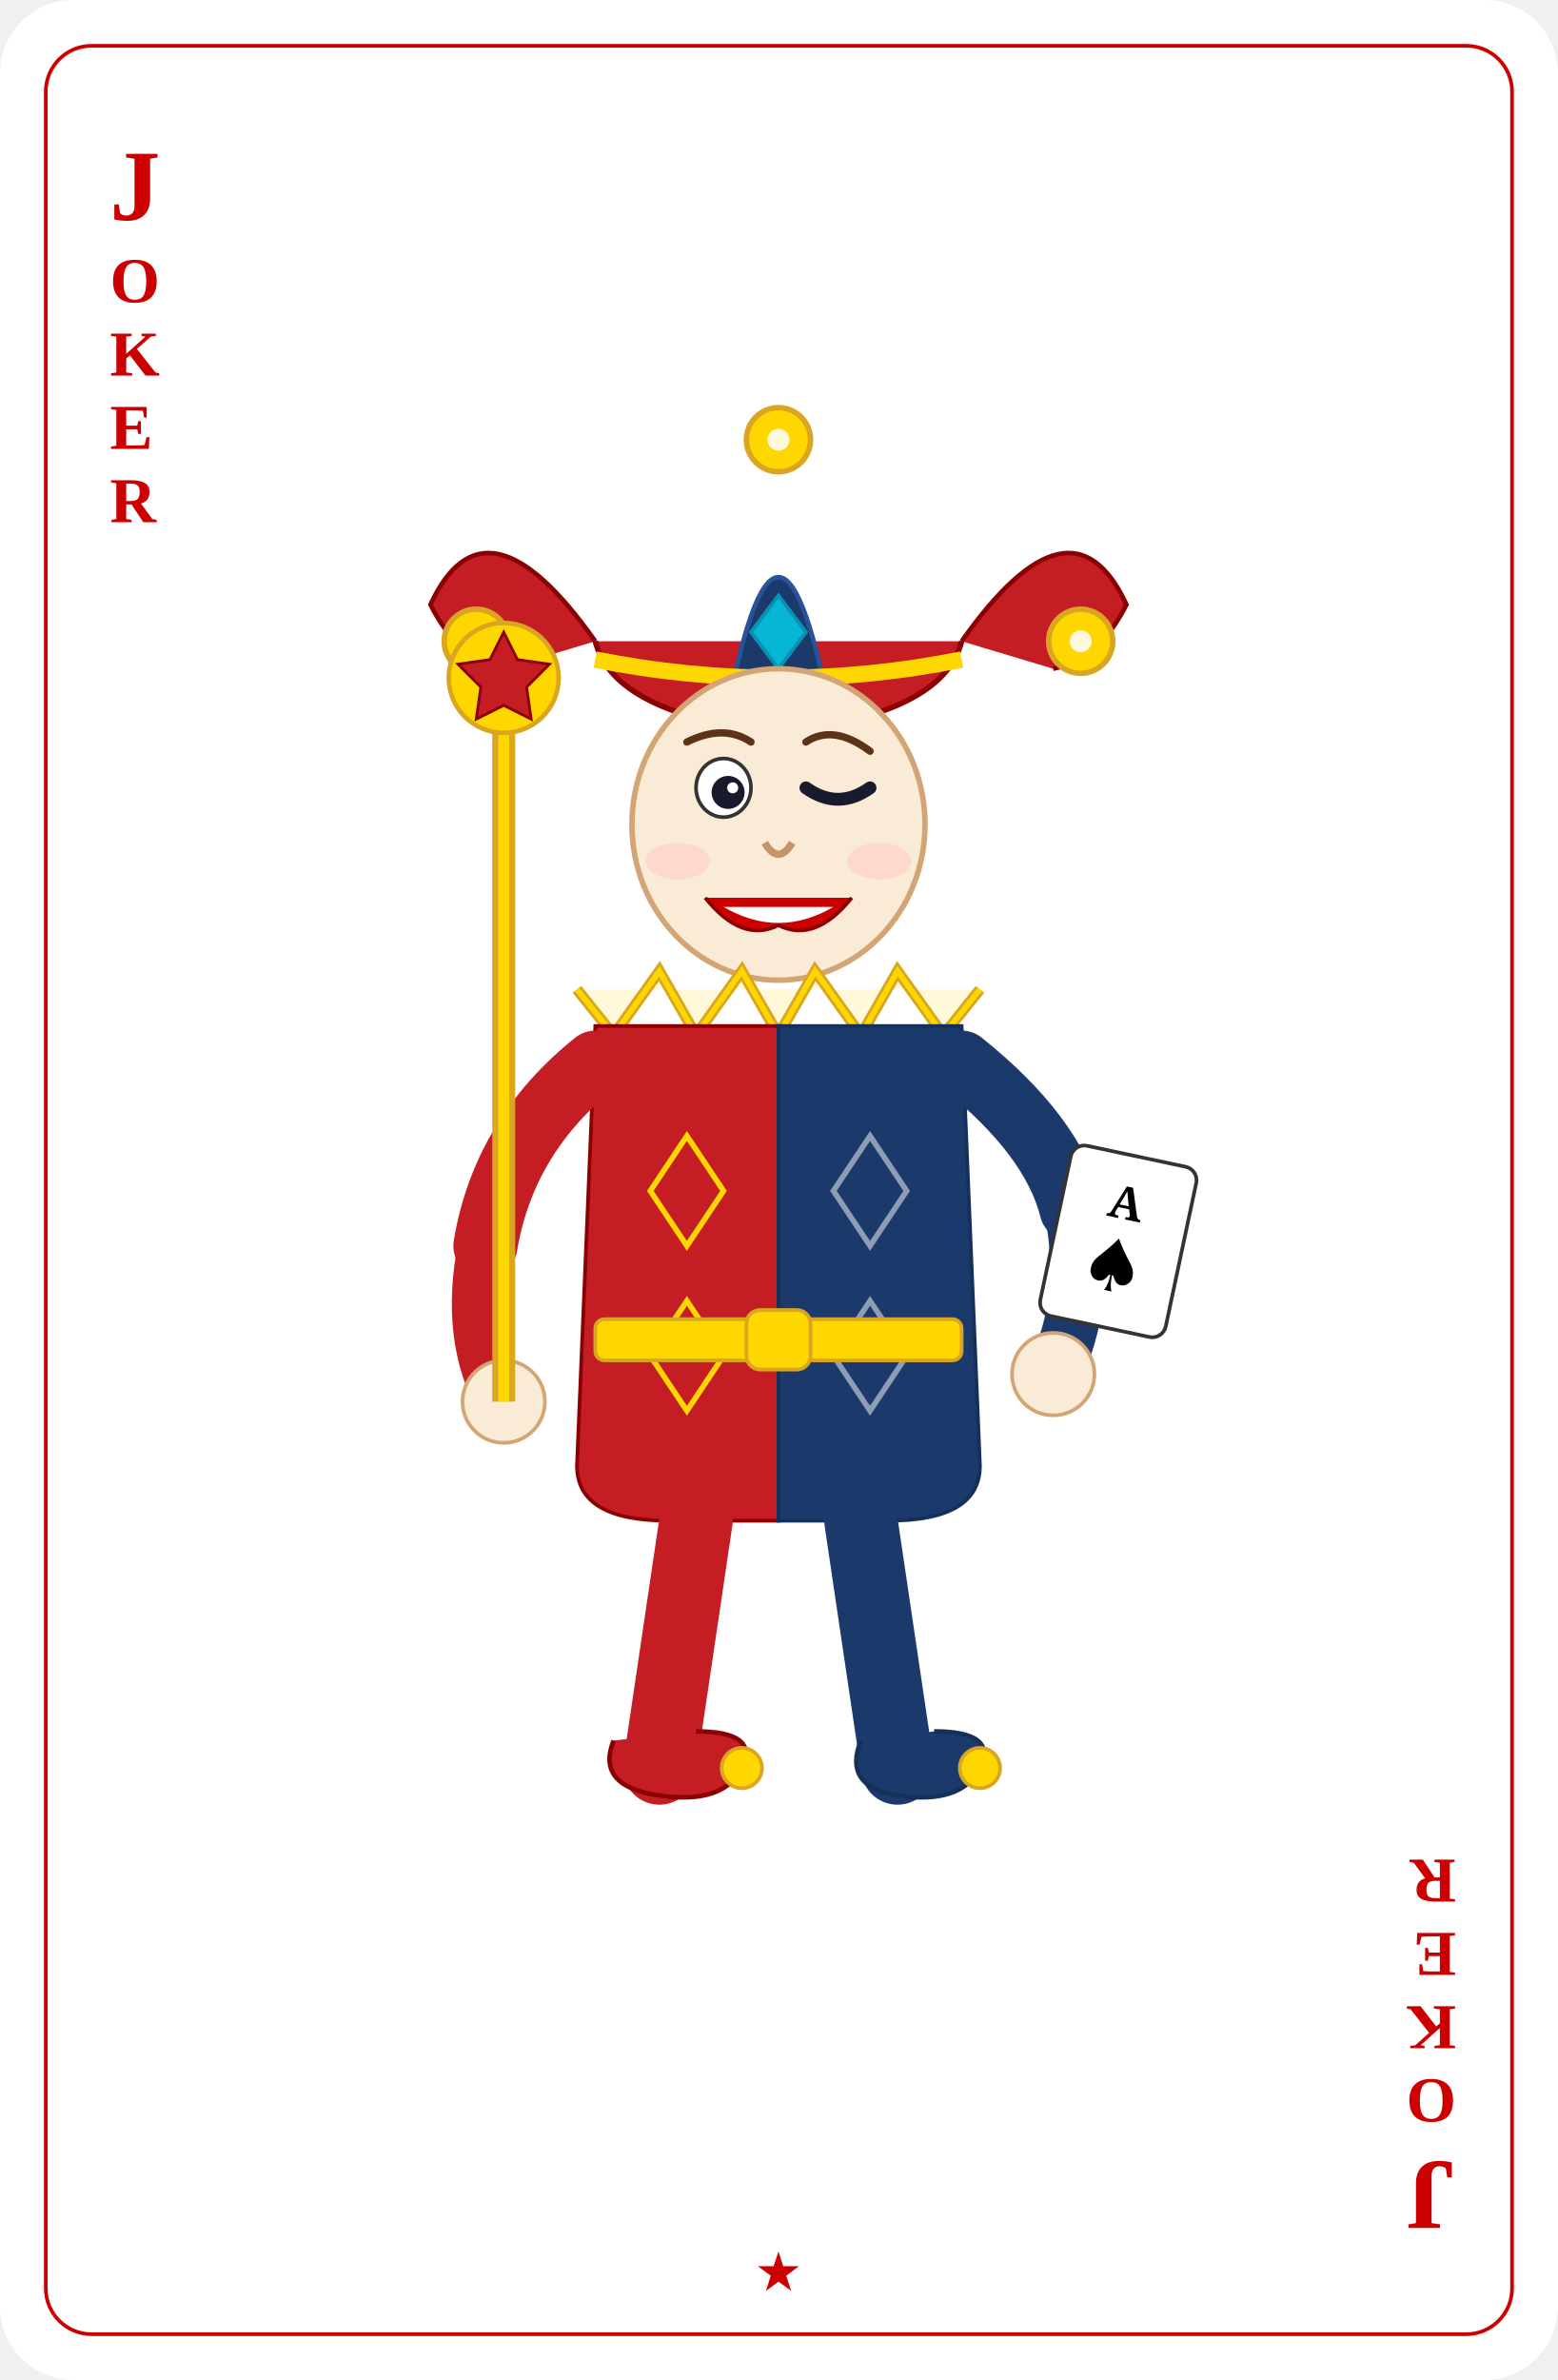
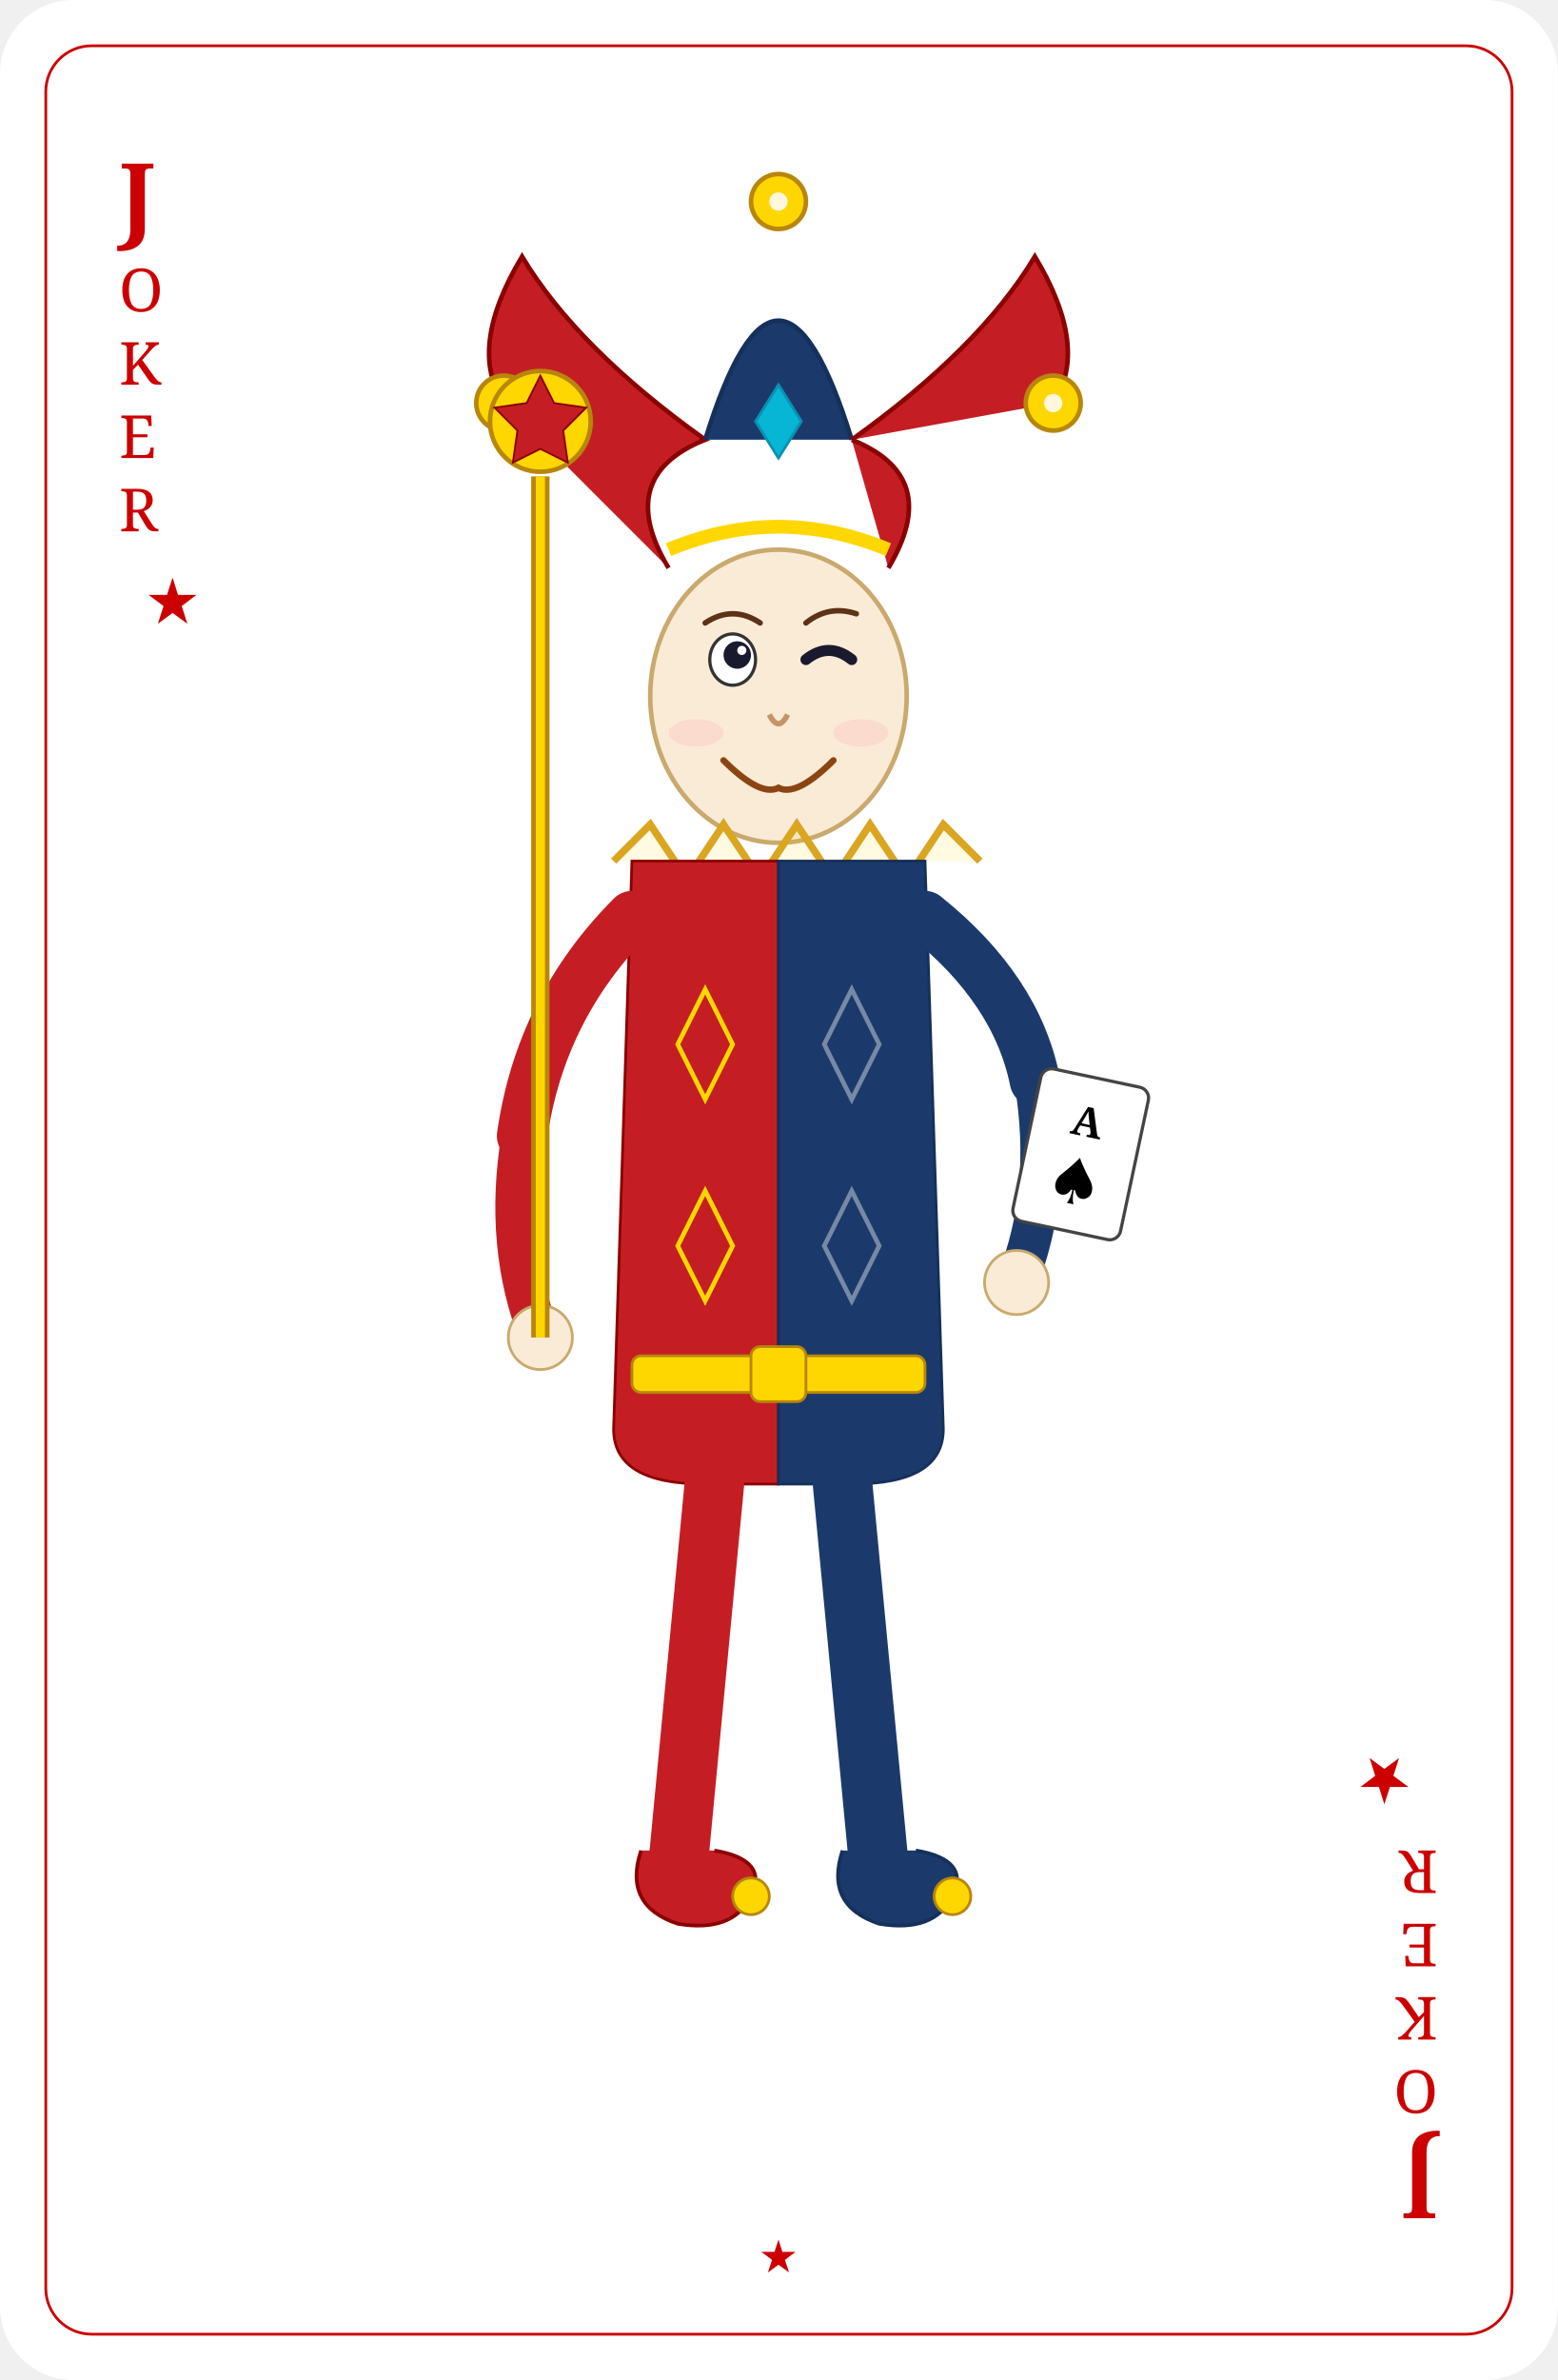
<svg xmlns="http://www.w3.org/2000/svg" viewBox="0 0 170.1 259.8" width="170.1" height="259.8">
  <rect width="170.1" height="259.8" rx="8" fill="#FFFFFF" />
-   <rect x="5" y="5" width="160.1" height="249.8" rx="5" fill="none" stroke="#CC0000" stroke-width="0.4" />
-   <g transform="translate(12, 14)">
-     <text x="0" y="10" font-family="Georgia, 'Times New Roman', serif" font-weight="700" font-size="11" fill="#CC0000">J</text>
-     <text x="0" y="19" font-family="Georgia, 'Times New Roman', serif" font-weight="700" font-size="7" fill="#CC0000" letter-spacing="0.3">O</text>
-     <text x="0" y="27" font-family="Georgia, 'Times New Roman', serif" font-weight="700" font-size="7" fill="#CC0000" letter-spacing="0.3">K</text>
-     <text x="0" y="35" font-family="Georgia, 'Times New Roman', serif" font-weight="700" font-size="7" fill="#CC0000" letter-spacing="0.3">E</text>
-     <text x="0" y="43" font-family="Georgia, 'Times New Roman', serif" font-weight="700" font-size="7" fill="#CC0000" letter-spacing="0.3">R</text>
+   <rect x="5" y="5" width="160.1" height="249.8" rx="5" fill="none" stroke="#CC0000" stroke-width="0.3" />
+   <g transform="translate(13, 16)">
+     <text x="0" y="9" font-family="Georgia, serif" font-weight="700" font-size="10" fill="#CC0000">J</text>
+     <text x="0" y="18" font-family="Georgia, serif" font-size="6.5" fill="#CC0000">O</text>
+     <text x="0" y="26" font-family="Georgia, serif" font-size="6.5" fill="#CC0000">K</text>
+     <text x="0" y="34" font-family="Georgia, serif" font-size="6.5" fill="#CC0000">E</text>
+     <text x="0" y="42" font-family="Georgia, serif" font-size="6.5" fill="#CC0000">R</text>
+     <text x="3" y="52" font-family="serif" font-size="7" fill="#CC0000">★</text>
  </g>
-   <g transform="translate(159, 246) rotate(180)">
-     <text x="0" y="10" font-family="Georgia, 'Times New Roman', serif" font-weight="700" font-size="11" fill="#CC0000">J</text>
-     <text x="0" y="19" font-family="Georgia, 'Times New Roman', serif" font-weight="700" font-size="7" fill="#CC0000" letter-spacing="0.3">O</text>
-     <text x="0" y="27" font-family="Georgia, 'Times New Roman', serif" font-weight="700" font-size="7" fill="#CC0000" letter-spacing="0.3">K</text>
-     <text x="0" y="35" font-family="Georgia, 'Times New Roman', serif" font-weight="700" font-size="7" fill="#CC0000" letter-spacing="0.3">E</text>
-     <text x="0" y="43" font-family="Georgia, 'Times New Roman', serif" font-weight="700" font-size="7" fill="#CC0000" letter-spacing="0.3">R</text>
+   <g transform="translate(157, 244) rotate(180)">
+     <text x="0" y="9" font-family="Georgia, serif" font-weight="700" font-size="10" fill="#CC0000">J</text>
+     <text x="0" y="18" font-family="Georgia, serif" font-size="6.5" fill="#CC0000">O</text>
+     <text x="0" y="26" font-family="Georgia, serif" font-size="6.5" fill="#CC0000">K</text>
+     <text x="0" y="34" font-family="Georgia, serif" font-size="6.5" fill="#CC0000">E</text>
+     <text x="0" y="42" font-family="Georgia, serif" font-size="6.5" fill="#CC0000">R</text>
+     <text x="3" y="52" font-family="serif" font-size="7" fill="#CC0000">★</text>
  </g>
-   <g transform="translate(85, 128)">
-     <path d="M-20-58 Q-18-50 0-48 Q18-50 20-58" fill="#C41E24" stroke="#8B0000" stroke-width="0.6" />
-     <path d="M-20-58 Q-32-75 -38-62 Q-35-56 -30-55" fill="#C41E24" stroke="#8B0000" stroke-width="0.5" />
-     <path d="M-6-48 Q0-82 6-48" fill="#1B3A6B" stroke="#2A5298" stroke-width="0.5" />
-     <path d="M20-58 Q32-75 38-62 Q35-56 30-55" fill="#C41E24" stroke="#8B0000" stroke-width="0.5" />
-     <circle cx="-33" cy="-58" r="3.5" fill="#FFD700" stroke="#DAA520" stroke-width="0.6" />
-     <circle cx="-33" cy="-58" r="1.2" fill="#FFF8DC" />
-     <circle cx="0" cy="-80" r="3.5" fill="#FFD700" stroke="#DAA520" stroke-width="0.6" />
-     <circle cx="0" cy="-80" r="1.2" fill="#FFF8DC" />
-     <circle cx="33" cy="-58" r="3.5" fill="#FFD700" stroke="#DAA520" stroke-width="0.6" />
-     <circle cx="33" cy="-58" r="1.2" fill="#FFF8DC" />
-     <path d="M-20-56 Q0-52 20-56" fill="none" stroke="#FFD700" stroke-width="1.8" />
-     <path d="M0-55 L-3-59 L0-63 L3-59 Z" fill="#06B6D4" stroke="#0891B2" stroke-width="0.4" />
-     <ellipse cx="0" cy="-38" rx="16" ry="17" fill="#FAEBD7" stroke="#D4A574" stroke-width="0.6" />
-     <ellipse cx="-6" cy="-42" rx="3" ry="3.2" fill="#FFFFFF" stroke="#333" stroke-width="0.4" />
-     <circle cx="-5.5" cy="-41.5" r="1.8" fill="#1A1A2E" />
-     <circle cx="-5" cy="-42" r="0.6" fill="#FFFFFF" />
-     <path d="M3-42 Q6.5-39.5 10-42" fill="none" stroke="#1A1A2E" stroke-width="1.4" stroke-linecap="round" />
-     <path d="M-10-47 Q-6-49 -3-47" fill="none" stroke="#5C3317" stroke-width="0.8" stroke-linecap="round" />
-     <path d="M3-47 Q6-49 10-46" fill="none" stroke="#5C3317" stroke-width="0.8" stroke-linecap="round" />
-     <path d="M-1.5-36 Q0-33.5 1.5-36" fill="none" stroke="#C4956A" stroke-width="0.8" />
-     <path d="M-8-30 Q-4-25 0-27 Q4-25 8-30" fill="#CC0000" stroke="#8B0000" stroke-width="0.4" />
-     <path d="M-6-29 Q0-25.5 6-29" fill="#FFFFFF" stroke="none" />
-     <ellipse cx="-11" cy="-34" rx="3.5" ry="2" fill="#FFB6B6" opacity="0.35" />
-     <ellipse cx="11" cy="-34" rx="3.5" ry="2" fill="#FFB6B6" opacity="0.35" />
-     <path d="M-22-20 L-18-15 L-13-22 L-9-15 L-4-22 L0-15 L4-22 L9-15 L13-22 L18-15 L22-20" fill="rgba(255,215,0,0.15)" stroke="#DAA520" stroke-width="1.2" />
-     <path d="M-22-20 L-18-15 L-13-22 L-9-15 L-4-22 L0-15 L4-22 L9-15 L13-22 L18-15 L22-20" fill="none" stroke="#FFD700" stroke-width="0.6" />
-     <path d="M-20-16 L-22 32 Q-22 38 -12 38 L0 38 L0-16 Z" fill="#C41E24" stroke="#8B0000" stroke-width="0.4" />
-     <path d="M0-16 L0 38 L12 38 Q22 38 22 32 L20-16 Z" fill="#1B3A6B" stroke="#15305A" stroke-width="0.4" />
-     <path d="M-10-4 L-14 2 L-10 8 L-6 2 Z" fill="none" stroke="#FFD700" stroke-width="0.6" />
-     <path d="M10-4 L6 2 L10 8 L14 2 Z" fill="none" stroke="#FFFFFF" stroke-width="0.6" opacity="0.5" />
-     <path d="M-10 14 L-14 20 L-10 26 L-6 20 Z" fill="none" stroke="#FFD700" stroke-width="0.6" />
-     <path d="M10 14 L6 20 L10 26 L14 20 Z" fill="none" stroke="#FFFFFF" stroke-width="0.6" opacity="0.5" />
-     <rect x="-20" y="16" width="40" height="4.5" rx="1" fill="#FFD700" stroke="#DAA520" stroke-width="0.4" />
-     <rect x="-3.5" y="15" width="7" height="6.5" rx="1.5" fill="#FFD700" stroke="#DAA520" stroke-width="0.4" />
-     <path d="M-20-12 Q-30-4 -32 8" fill="none" stroke="#C41E24" stroke-width="7" stroke-linecap="round" />
-     <path d="M-32 8 Q-34 18 -30 25" fill="none" stroke="#C41E24" stroke-width="6" stroke-linecap="round" />
-     <circle cx="-30" cy="25" r="4.5" fill="#FAEBD7" stroke="#D4A574" stroke-width="0.4" />
-     <line x1="-30" y1="25" x2="-30" y2="-48" stroke="#DAA520" stroke-width="2.5" />
-     <line x1="-30" y1="25" x2="-30" y2="-48" stroke="#FFD700" stroke-width="1.2" />
-     <g transform="translate(-30, -54)">
-       <circle cx="0" cy="0" r="6" fill="#FFD700" stroke="#DAA520" stroke-width="0.5" />
-       <path d="M0-5 L1.5-2 L5-1.5 L2.5 1 L3 4.5 L0 3 L-3 4.5 L-2.5 1 L-5-1.5 L-1.5-2 Z" fill="#C41E24" stroke="#8B0000" stroke-width="0.3" />
+   <g transform="translate(85, 0)">
+     <path d="M-12 62 Q-18 52 -8 48 Q-22 38 -28 28 Q-34 38 -30 44" fill="#C41E24" stroke="#8B0000" stroke-width="0.5" />
+     <circle cx="-30" cy="44" r="3" fill="#FFD700" stroke="#B8860B" stroke-width="0.5" />
+     <circle cx="-30" cy="44" r="1" fill="#FFF8DC" />
+     <path d="M-8 48 Q0 22 8 48" fill="#1B3A6B" stroke="#15305A" stroke-width="0.5" />
+     <circle cx="0" cy="22" r="3" fill="#FFD700" stroke="#B8860B" stroke-width="0.5" />
+     <circle cx="0" cy="22" r="1" fill="#FFF8DC" />
+     <path d="M8 48 Q18 52 12 62" fill="#C41E24" stroke="#8B0000" stroke-width="0.5" />
+     <path d="M8 48 Q22 38 28 28 Q34 38 30 44" fill="#C41E24" stroke="#8B0000" stroke-width="0.5" />
+     <circle cx="30" cy="44" r="3" fill="#FFD700" stroke="#B8860B" stroke-width="0.5" />
+     <circle cx="30" cy="44" r="1" fill="#FFF8DC" />
+     <path d="M-12 60 Q0 55 12 60" fill="none" stroke="#FFD700" stroke-width="1.5" />
+     <path d="M0 42 L-2.5 46 L0 50 L2.5 46 Z" fill="#06B6D4" stroke="#0891B2" stroke-width="0.3" />
+     <ellipse cx="0" cy="76" rx="14" ry="16" fill="#FAEBD7" stroke="#C9A96E" stroke-width="0.5" />
+     <ellipse cx="-5" cy="72" rx="2.5" ry="2.8" fill="#FFF" stroke="#333" stroke-width="0.35" />
+     <circle cx="-4.5" cy="71.5" r="1.5" fill="#1A1A2E" />
+     <circle cx="-4" cy="71" r="0.5" fill="#FFF" />
+     <path d="M3 72 Q5.5 70 8 72" fill="none" stroke="#1A1A2E" stroke-width="1.2" stroke-linecap="round" />
+     <path d="M-8 68 Q-5 66 -2 68" fill="none" stroke="#5C3317" stroke-width="0.6" stroke-linecap="round" />
+     <path d="M3 68 Q5.5 66 8.5 67" fill="none" stroke="#5C3317" stroke-width="0.6" stroke-linecap="round" />
+     <path d="M-1 78 Q0 80 1 78" fill="none" stroke="#C4956A" stroke-width="0.6" />
+     <path d="M-6 83 Q-2 87 0 86 Q2 87 6 83" fill="none" stroke="#8B4513" stroke-width="0.7" stroke-linecap="round" />
+     <ellipse cx="-9" cy="80" rx="3" ry="1.5" fill="#FFB6B6" opacity="0.3" />
+     <ellipse cx="9" cy="80" rx="3" ry="1.5" fill="#FFB6B6" opacity="0.3" />
+     <path d="M-18 94 L-14 90 L-10 96 L-6 90 L-2 96 L2 90 L6 96 L10 90 L14 96 L18 90 L22 94" fill="rgba(255,215,0,0.12)" stroke="#DAA520" stroke-width="0.8" />
+     <path d="M-16 94 L-18 156 Q-18 162 -8 162 L0 162 L0 94 Z" fill="#C41E24" stroke="#8B0000" stroke-width="0.3" />
+     <path d="M0 94 L0 162 L8 162 Q18 162 18 156 L16 94 Z" fill="#1B3A6B" stroke="#15305A" stroke-width="0.3" />
+     <path d="M-8 108 L-11 114 L-8 120 L-5 114 Z" fill="none" stroke="#FFD700" stroke-width="0.5" />
+     <path d="M8 108 L5 114 L8 120 L11 114 Z" fill="none" stroke="rgba(255,255,255,0.4)" stroke-width="0.5" />
+     <path d="M-8 130 L-11 136 L-8 142 L-5 136 Z" fill="none" stroke="#FFD700" stroke-width="0.5" />
+     <path d="M8 130 L5 136 L8 142 L11 136 Z" fill="none" stroke="rgba(255,255,255,0.4)" stroke-width="0.5" />
+     <rect x="-16" y="148" width="32" height="4" rx="1" fill="#FFD700" stroke="#B8860B" stroke-width="0.3" />
+     <rect x="-3" y="147" width="6" height="6" rx="1" fill="#FFD700" stroke="#B8860B" stroke-width="0.3" />
+     <path d="M-16 100 Q-26 110 -28 124" fill="none" stroke="#C41E24" stroke-width="5.5" stroke-linecap="round" />
+     <path d="M-28 124 Q-30 136 -26 146" fill="none" stroke="#C41E24" stroke-width="4.5" stroke-linecap="round" />
+     <circle cx="-26" cy="146" r="3.5" fill="#FAEBD7" stroke="#C9A96E" stroke-width="0.3" />
+     <line x1="-26" y1="146" x2="-26" y2="52" stroke="#B8860B" stroke-width="2" />
+     <line x1="-26" y1="146" x2="-26" y2="52" stroke="#FFD700" stroke-width="1" />
+     <circle cx="-26" cy="46" r="5.5" fill="#FFD700" stroke="#B8860B" stroke-width="0.5" />
+     <path d="M-26 41 L-24.5 44 L-21 44.5 L-23.5 47 L-23 50.5 L-26 49 L-29 50.5 L-28.5 47 L-31 44.5 L-27.5 44 Z" fill="#C41E24" stroke="#8B0000" stroke-width="0.2" />
+     <path d="M16 100 Q26 108 28 118" fill="none" stroke="#1B3A6B" stroke-width="5.5" stroke-linecap="round" />
+     <path d="M28 118 Q30 130 26 140" fill="none" stroke="#1B3A6B" stroke-width="4.5" stroke-linecap="round" />
+     <circle cx="26" cy="140" r="3.5" fill="#FAEBD7" stroke="#C9A96E" stroke-width="0.3" />
+     <g transform="translate(33, 126) rotate(12)">
+       <rect x="-6" y="-8.5" width="12" height="17" rx="1.2" fill="#FFF" stroke="#444" stroke-width="0.35" />
+       <text x="0" y="-2" font-family="Georgia, serif" font-size="4.5" fill="#000" text-anchor="middle" font-weight="700">A</text>
+       <text x="0" y="5.5" font-family="serif" font-size="7" fill="#000" text-anchor="middle">♠</text>
    </g>
-     <path d="M20-12 Q30-4 32 4" fill="none" stroke="#1B3A6B" stroke-width="7" stroke-linecap="round" />
-     <path d="M32 4 Q34 14 30 22" fill="none" stroke="#1B3A6B" stroke-width="6" stroke-linecap="round" />
-     <circle cx="30" cy="22" r="4.5" fill="#FAEBD7" stroke="#D4A574" stroke-width="0.4" />
-     <g transform="translate(37, 8) rotate(12)">
-       <rect x="-7" y="-10" width="14" height="19" rx="1.5" fill="#FFFFFF" stroke="#333" stroke-width="0.4" />
-       <text x="0" y="-3" font-family="Georgia, serif" font-size="5" fill="#000" text-anchor="middle" font-weight="700">A</text>
-       <text x="0" y="5" font-family="serif" font-size="8" fill="#000" text-anchor="middle">♠</text>
-     </g>
-     <path d="M-9 38 L-13 65" fill="none" stroke="#C41E24" stroke-width="8" stroke-linecap="round" />
-     <path d="M9 38 L13 65" fill="none" stroke="#1B3A6B" stroke-width="8" stroke-linecap="round" />
-     <path d="M-18 62 Q-20 67 -13 68 Q-6 69 -4 65 Q-2 61 -9 61" fill="#C41E24" stroke="#8B0000" stroke-width="0.5" />
-     <circle cx="-4" cy="65" r="2.2" fill="#FFD700" stroke="#DAA520" stroke-width="0.4" />
-     <path d="M9 62 Q7 67 13 68 Q20 69 22 65 Q24 61 17 61" fill="#1B3A6B" stroke="#15305A" stroke-width="0.5" />
-     <circle cx="22" cy="65" r="2.2" fill="#FFD700" stroke="#DAA520" stroke-width="0.4" />
+     <path d="M-7 162 L-11 204" fill="none" stroke="#C41E24" stroke-width="6.5" stroke-linecap="round" />
+     <path d="M7 162 L11 204" fill="none" stroke="#1B3A6B" stroke-width="6.5" stroke-linecap="round" />
+     <path d="M-15 202 Q-17 208 -11 210 Q-5 211 -3 207 Q-1 203 -7 202" fill="#C41E24" stroke="#8B0000" stroke-width="0.4" />
+     <circle cx="-3" cy="207" r="2" fill="#FFD700" stroke="#B8860B" stroke-width="0.3" />
+     <path d="M7 202 Q5 208 11 210 Q17 211 19 207 Q21 203 15 202" fill="#1B3A6B" stroke="#15305A" stroke-width="0.4" />
+     <circle cx="19" cy="207" r="2" fill="#FFD700" stroke="#B8860B" stroke-width="0.3" />
  </g>
-   <text x="85" y="250" font-family="serif" font-size="6" fill="#CC0000" text-anchor="middle">★</text>
+   <text x="85" y="248" font-family="serif" font-size="5" fill="#CC0000" text-anchor="middle">★</text>
</svg>
